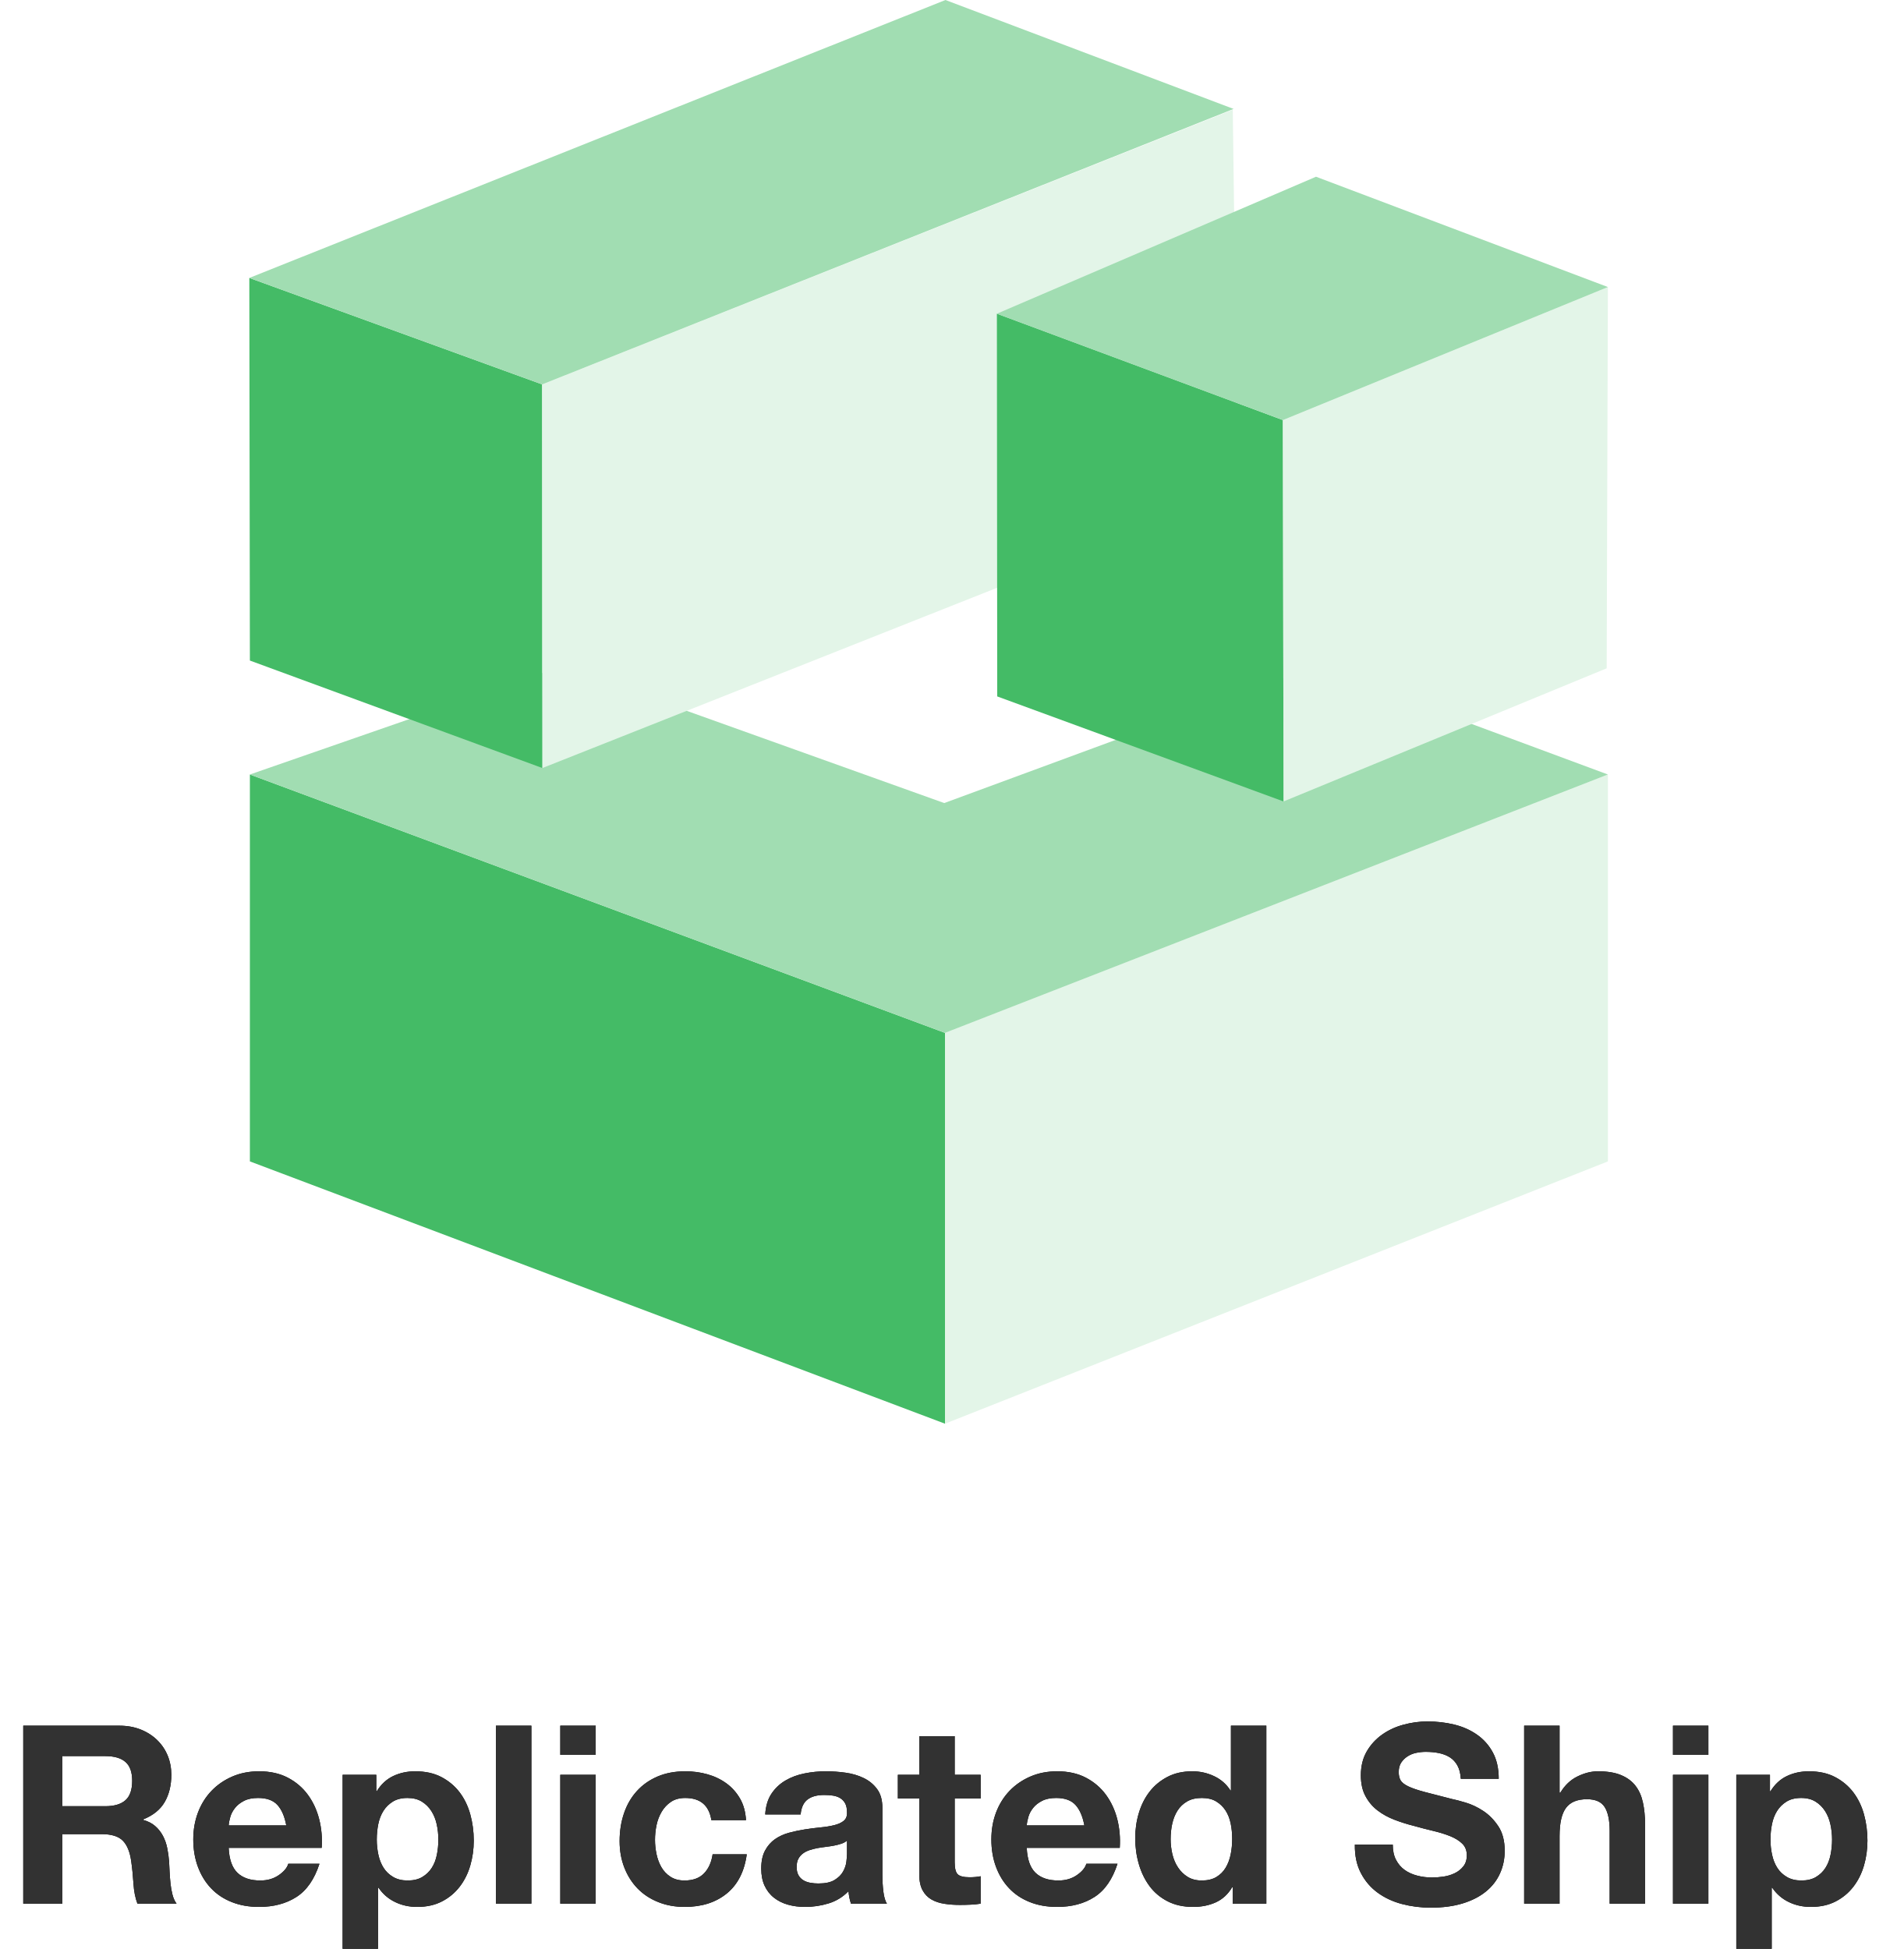
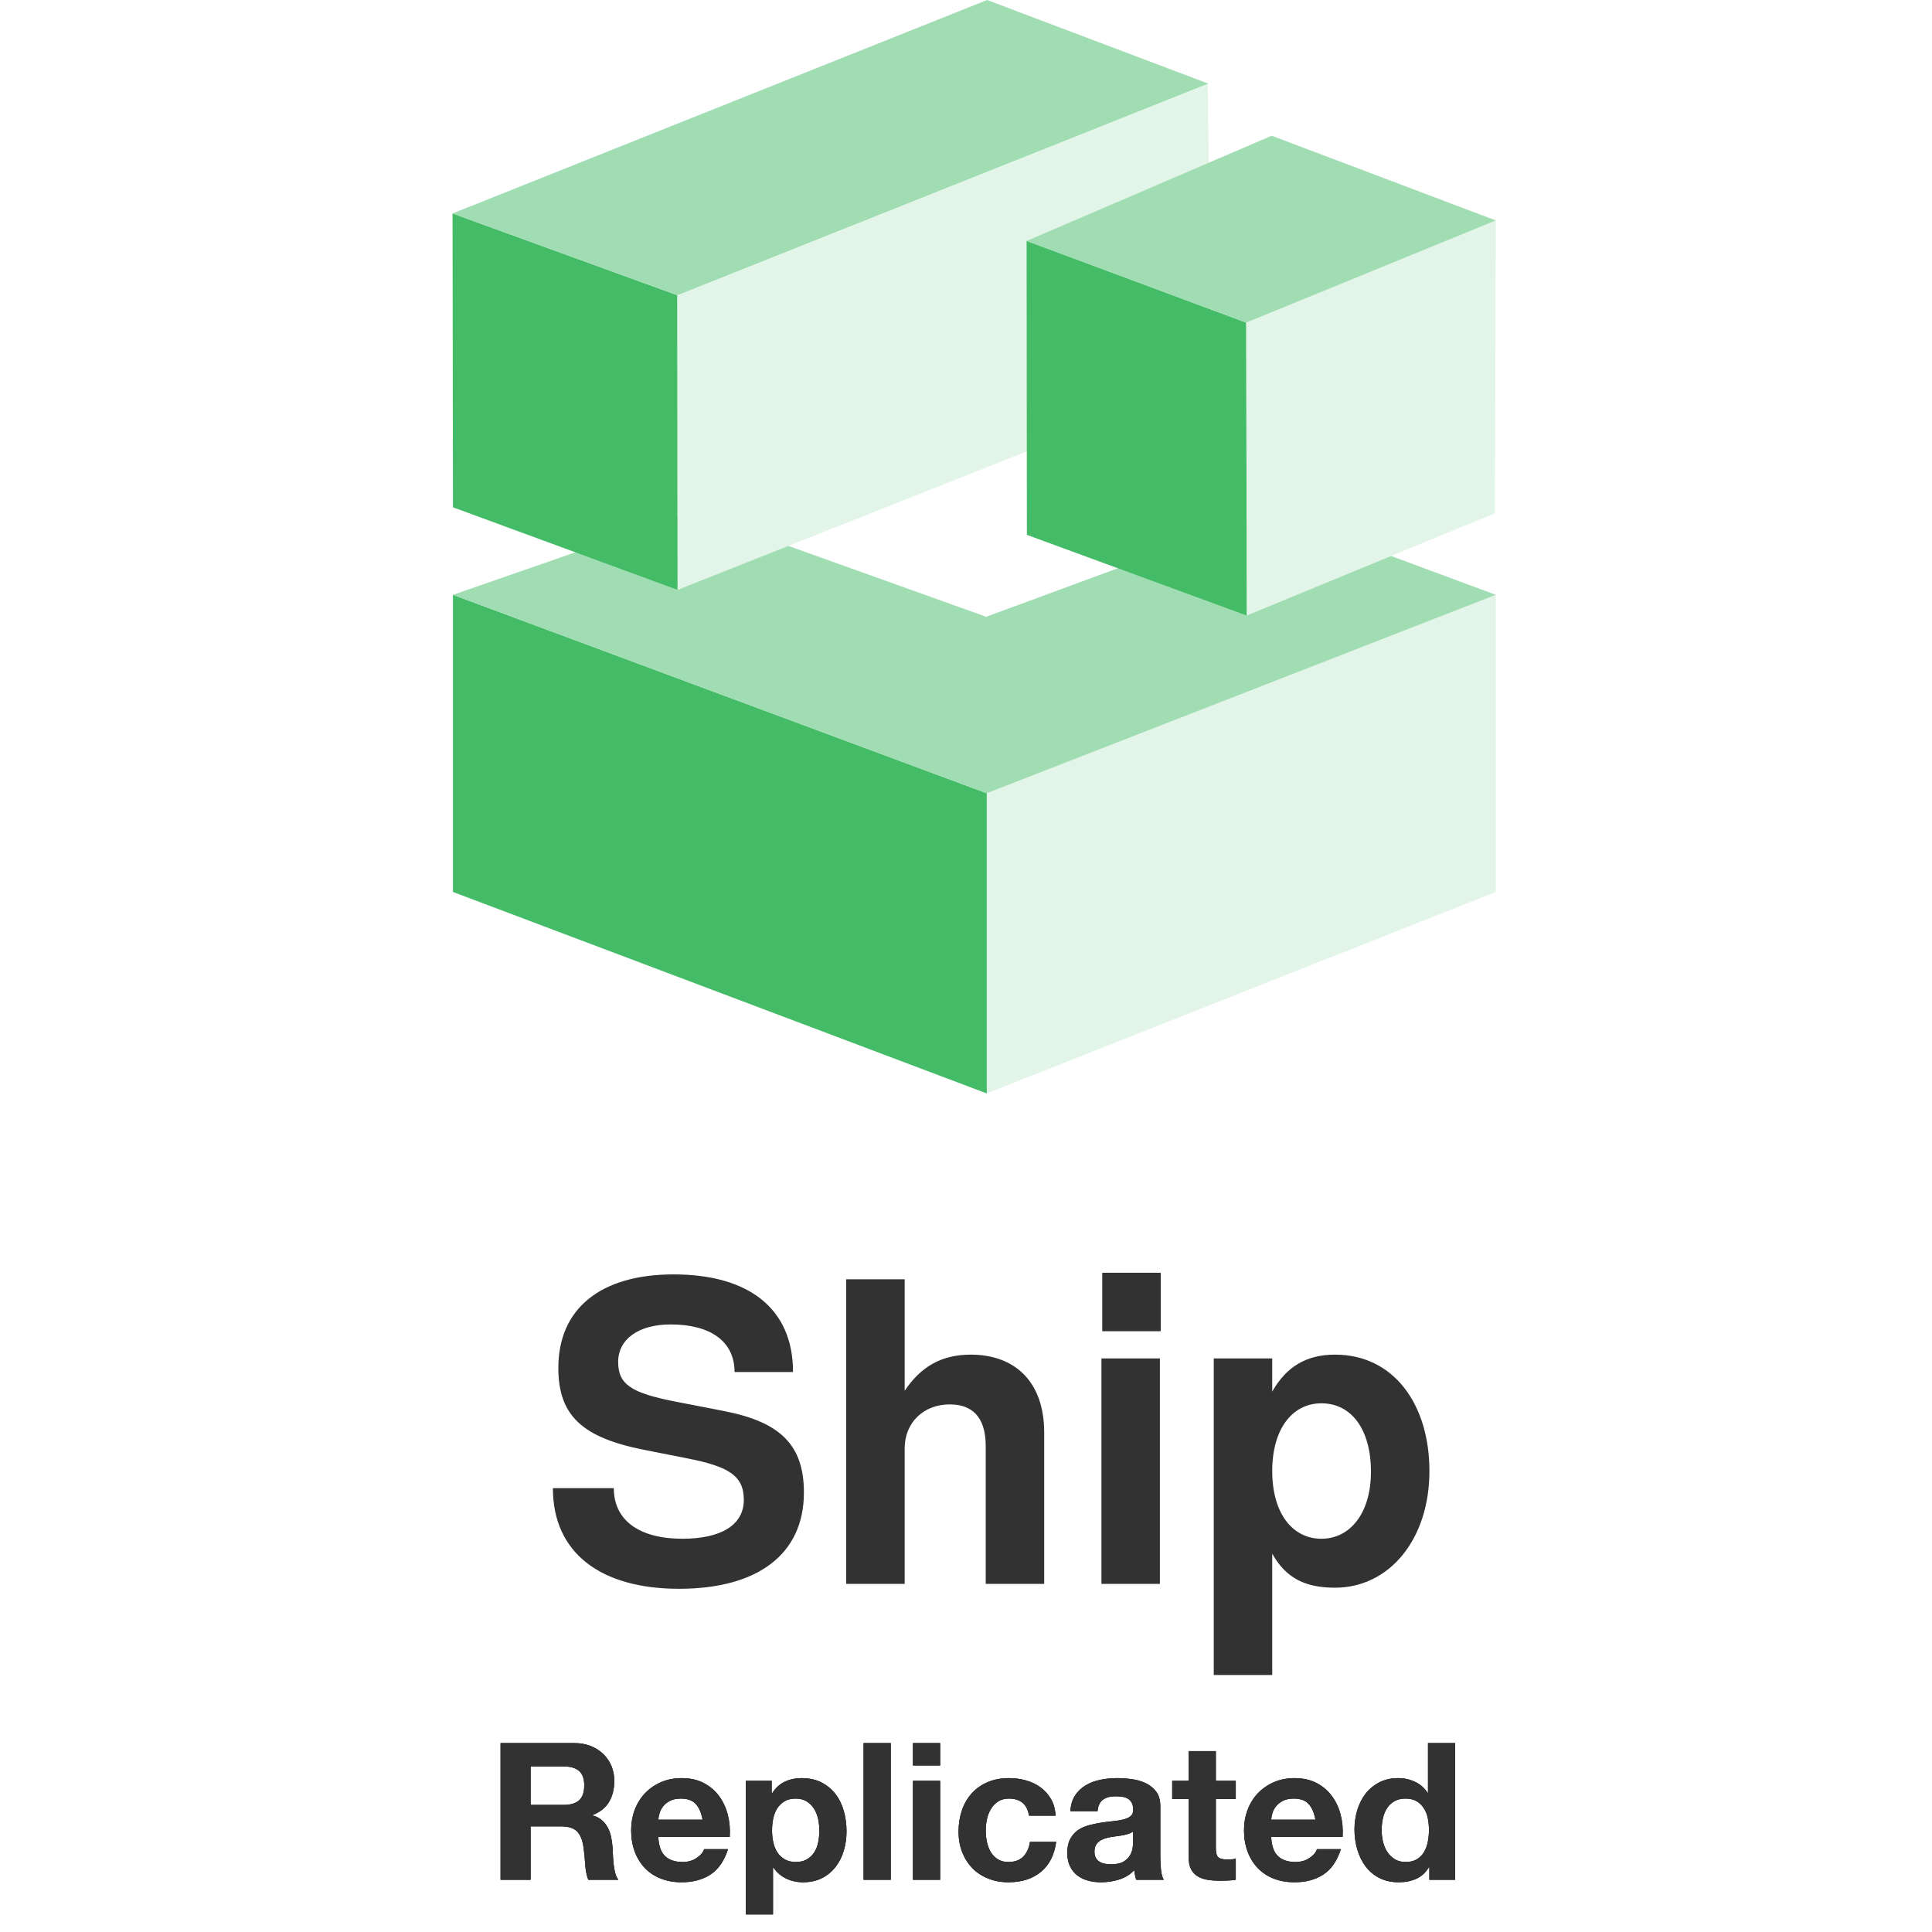
- <svg xmlns="http://www.w3.org/2000/svg" xmlns:xlink="http://www.w3.org/1999/xlink" width="84px" height="86px" viewBox="0 0 84 86" version="1.1">
+ <svg xmlns="http://www.w3.org/2000/svg" xmlns:xlink="http://www.w3.org/1999/xlink" width="111px" height="111px" viewBox="0 0 111 111" version="1.1">
  <defs>
-     <path d="M2.752,6.699 L4.644,6.699 C5.041,6.699 5.337,6.611 5.535,6.435 C5.734,6.259 5.832,5.973 5.832,5.577 C5.832,5.196 5.734,4.919 5.535,4.747 C5.337,4.574 5.041,4.488 4.644,4.488 L2.752,4.488 L2.752,6.699 Z M1.026,3.146 L5.261,3.146 C5.613,3.146 5.93,3.203 6.212,3.317 C6.494,3.43 6.736,3.586 6.938,3.784 C7.14,3.982 7.294,4.211 7.4,4.471 C7.506,4.732 7.559,5.012 7.559,5.313 C7.559,5.775 7.462,6.175 7.268,6.512 C7.074,6.849 6.757,7.106 6.316,7.282 L6.316,7.304 C6.529,7.363 6.705,7.452 6.845,7.574 C6.984,7.695 7.097,7.837 7.186,8.002 C7.274,8.168 7.338,8.349 7.378,8.547 C7.418,8.745 7.446,8.943 7.46,9.141 C7.468,9.266 7.475,9.412 7.482,9.581 C7.49,9.75 7.503,9.922 7.521,10.098 C7.539,10.274 7.569,10.441 7.609,10.598 C7.649,10.756 7.71,10.89 7.79,11 L6.064,11 C5.968,10.751 5.91,10.454 5.888,10.109 C5.865,9.764 5.833,9.434 5.788,9.119 C5.73,8.708 5.605,8.408 5.415,8.217 C5.224,8.026 4.912,7.931 4.479,7.931 L2.752,7.931 L2.752,11 L1.026,11 L1.026,3.146 Z M12.63,7.546 C12.557,7.15 12.427,6.849 12.24,6.644 C12.053,6.439 11.769,6.336 11.387,6.336 C11.138,6.336 10.931,6.378 10.766,6.463 C10.601,6.547 10.469,6.651 10.37,6.776 C10.271,6.901 10.201,7.033 10.161,7.172 C10.121,7.311 10.097,7.436 10.089,7.546 L12.63,7.546 Z M10.089,8.536 C10.112,9.042 10.24,9.409 10.475,9.636 C10.709,9.863 11.046,9.977 11.486,9.977 C11.802,9.977 12.073,9.898 12.3,9.741 C12.528,9.583 12.667,9.416 12.719,9.24 L14.094,9.24 C13.873,9.922 13.536,10.41 13.082,10.703 C12.627,10.996 12.077,11.143 11.431,11.143 C10.984,11.143 10.581,11.072 10.222,10.928 C9.862,10.785 9.558,10.582 9.309,10.318 C9.059,10.054 8.867,9.739 8.731,9.372 C8.595,9.005 8.527,8.602 8.527,8.162 C8.527,7.737 8.597,7.341 8.736,6.974 C8.876,6.607 9.074,6.29 9.331,6.022 C9.587,5.755 9.893,5.544 10.249,5.39 C10.605,5.236 10.999,5.159 11.431,5.159 C11.916,5.159 12.337,5.252 12.697,5.439 C13.056,5.627 13.351,5.878 13.582,6.193 C13.813,6.508 13.98,6.868 14.082,7.271 C14.185,7.674 14.222,8.096 14.193,8.536 L10.089,8.536 Z M17.988,9.977 C18.244,9.977 18.459,9.926 18.631,9.823 C18.803,9.72 18.943,9.587 19.049,9.421 C19.155,9.256 19.23,9.064 19.274,8.844 C19.319,8.624 19.34,8.4 19.34,8.173 C19.34,7.946 19.317,7.722 19.269,7.502 C19.221,7.282 19.143,7.086 19.032,6.913 C18.922,6.741 18.781,6.602 18.609,6.495 C18.437,6.389 18.226,6.336 17.977,6.336 C17.72,6.336 17.505,6.389 17.333,6.495 C17.161,6.602 17.021,6.739 16.915,6.908 C16.809,7.077 16.734,7.271 16.689,7.491 C16.645,7.711 16.623,7.938 16.623,8.173 C16.623,8.4 16.647,8.624 16.695,8.844 C16.743,9.064 16.82,9.256 16.926,9.421 C17.032,9.587 17.173,9.72 17.349,9.823 C17.526,9.926 17.738,9.977 17.988,9.977 Z M15.117,5.313 L16.602,5.313 L16.602,6.039 L16.623,6.039 C16.814,5.731 17.056,5.507 17.349,5.368 C17.643,5.229 17.965,5.159 18.317,5.159 C18.765,5.159 19.15,5.243 19.473,5.412 C19.795,5.581 20.063,5.804 20.276,6.083 C20.488,6.362 20.646,6.686 20.748,7.056 C20.851,7.427 20.902,7.814 20.902,8.217 C20.902,8.598 20.851,8.965 20.748,9.317 C20.646,9.669 20.49,9.981 20.281,10.252 C20.072,10.523 19.812,10.74 19.5,10.901 C19.188,11.062 18.824,11.143 18.405,11.143 C18.053,11.143 17.729,11.072 17.432,10.928 C17.135,10.785 16.891,10.575 16.701,10.296 L16.678,10.296 L16.678,12.991 L15.117,12.991 L15.117,5.313 Z M21.881,3.146 L23.444,3.146 L23.444,11 L21.881,11 L21.881,3.146 Z M26.282,4.433 L24.72,4.433 L24.72,3.146 L26.282,3.146 L26.282,4.433 Z M24.72,5.313 L26.282,5.313 L26.282,11 L24.72,11 L24.72,5.313 Z M31.386,7.315 C31.283,6.662 30.898,6.336 30.23,6.336 C29.981,6.336 29.772,6.393 29.604,6.506 C29.435,6.62 29.297,6.767 29.191,6.947 C29.085,7.126 29.01,7.324 28.965,7.54 C28.921,7.757 28.899,7.971 28.899,8.184 C28.899,8.389 28.921,8.598 28.965,8.811 C29.01,9.024 29.081,9.216 29.18,9.389 C29.279,9.561 29.413,9.702 29.581,9.812 C29.75,9.922 29.955,9.977 30.198,9.977 C30.572,9.977 30.859,9.873 31.061,9.664 C31.263,9.454 31.389,9.174 31.441,8.822 L32.947,8.822 C32.845,9.577 32.552,10.153 32.068,10.549 C31.583,10.945 30.964,11.143 30.209,11.143 C29.783,11.143 29.393,11.072 29.037,10.928 C28.681,10.785 28.379,10.586 28.13,10.329 C27.88,10.072 27.686,9.766 27.547,9.411 C27.407,9.055 27.337,8.664 27.337,8.239 C27.337,7.799 27.402,7.39 27.53,7.013 C27.658,6.635 27.847,6.309 28.096,6.034 C28.346,5.758 28.65,5.544 29.009,5.39 C29.369,5.236 29.779,5.159 30.241,5.159 C30.579,5.159 30.903,5.203 31.215,5.291 C31.527,5.379 31.805,5.513 32.051,5.692 C32.297,5.872 32.496,6.096 32.651,6.364 C32.805,6.631 32.892,6.948 32.914,7.315 L31.386,7.315 Z M33.761,7.062 C33.784,6.695 33.875,6.391 34.036,6.149 C34.198,5.907 34.403,5.713 34.653,5.566 C34.902,5.419 35.182,5.315 35.494,5.253 C35.806,5.19 36.119,5.159 36.434,5.159 C36.721,5.159 37.01,5.179 37.303,5.22 C37.597,5.26 37.864,5.339 38.106,5.456 C38.349,5.573 38.546,5.736 38.7,5.946 C38.855,6.155 38.931,6.431 38.931,6.776 L38.931,9.735 C38.931,9.992 38.946,10.237 38.975,10.472 C39.005,10.707 39.056,10.883 39.13,11 L37.545,11 C37.516,10.912 37.492,10.822 37.474,10.73 C37.456,10.639 37.443,10.545 37.435,10.45 C37.186,10.707 36.893,10.886 36.556,10.989 C36.218,11.092 35.874,11.143 35.522,11.143 C35.25,11.143 34.997,11.11 34.763,11.044 C34.528,10.978 34.323,10.875 34.147,10.736 C33.97,10.597 33.833,10.421 33.734,10.208 C33.635,9.995 33.586,9.742 33.586,9.449 C33.586,9.126 33.642,8.861 33.756,8.652 C33.87,8.442 34.016,8.276 34.196,8.151 C34.376,8.026 34.581,7.933 34.812,7.87 C35.043,7.808 35.276,7.759 35.511,7.722 C35.745,7.685 35.976,7.656 36.203,7.634 C36.431,7.612 36.632,7.579 36.809,7.535 C36.985,7.491 37.124,7.427 37.227,7.343 C37.329,7.258 37.377,7.135 37.37,6.974 C37.37,6.805 37.342,6.672 37.287,6.572 C37.232,6.473 37.159,6.397 37.067,6.341 C36.975,6.286 36.869,6.25 36.748,6.231 C36.627,6.213 36.497,6.204 36.358,6.204 C36.049,6.204 35.808,6.27 35.632,6.402 C35.455,6.534 35.353,6.754 35.324,7.062 L33.761,7.062 Z M37.37,8.217 C37.303,8.276 37.221,8.321 37.122,8.354 C37.023,8.388 36.917,8.415 36.803,8.437 C36.689,8.459 36.57,8.477 36.446,8.492 C36.321,8.507 36.196,8.525 36.072,8.547 C35.954,8.569 35.839,8.598 35.725,8.635 C35.611,8.672 35.512,8.721 35.428,8.784 C35.344,8.846 35.276,8.925 35.224,9.02 C35.173,9.115 35.148,9.236 35.148,9.383 C35.148,9.522 35.173,9.64 35.224,9.735 C35.276,9.83 35.345,9.905 35.434,9.96 C35.522,10.016 35.624,10.054 35.742,10.076 C35.859,10.098 35.98,10.109 36.105,10.109 C36.413,10.109 36.651,10.058 36.819,9.955 C36.988,9.852 37.113,9.73 37.194,9.586 C37.274,9.443 37.324,9.299 37.342,9.152 C37.36,9.005 37.37,8.888 37.37,8.8 L37.37,8.217 Z M42.121,5.313 L43.266,5.313 L43.266,6.358 L42.121,6.358 L42.121,9.174 C42.121,9.438 42.165,9.614 42.254,9.702 C42.342,9.79 42.517,9.834 42.782,9.834 C42.87,9.834 42.954,9.83 43.035,9.823 C43.115,9.816 43.192,9.805 43.266,9.79 L43.266,11 C43.133,11.022 42.987,11.037 42.825,11.044 C42.664,11.051 42.507,11.055 42.352,11.055 C42.11,11.055 41.881,11.039 41.665,11.005 C41.449,10.972 41.258,10.908 41.093,10.813 C40.928,10.718 40.798,10.582 40.703,10.406 C40.607,10.23 40.559,9.999 40.559,9.713 L40.559,6.358 L39.614,6.358 L39.614,5.313 L40.559,5.313 L40.559,3.608 L42.121,3.608 L42.121,5.313 Z M47.842,7.546 C47.768,7.15 47.638,6.849 47.451,6.644 C47.264,6.439 46.98,6.336 46.599,6.336 C46.349,6.336 46.142,6.378 45.977,6.463 C45.812,6.547 45.68,6.651 45.581,6.776 C45.482,6.901 45.412,7.033 45.372,7.172 C45.332,7.311 45.308,7.436 45.3,7.546 L47.842,7.546 Z M45.3,8.536 C45.323,9.042 45.451,9.409 45.685,9.636 C45.92,9.863 46.257,9.977 46.697,9.977 C47.013,9.977 47.284,9.898 47.511,9.741 C47.739,9.583 47.878,9.416 47.929,9.24 L49.304,9.24 C49.084,9.922 48.747,10.41 48.292,10.703 C47.838,10.996 47.288,11.143 46.642,11.143 C46.195,11.143 45.792,11.072 45.432,10.928 C45.073,10.785 44.769,10.582 44.52,10.318 C44.27,10.054 44.078,9.739 43.942,9.372 C43.806,9.005 43.739,8.602 43.739,8.162 C43.739,7.737 43.808,7.341 43.947,6.974 C44.087,6.607 44.285,6.29 44.541,6.022 C44.798,5.755 45.104,5.544 45.46,5.39 C45.816,5.236 46.21,5.159 46.642,5.159 C47.127,5.159 47.548,5.252 47.907,5.439 C48.267,5.627 48.562,5.878 48.793,6.193 C49.024,6.508 49.191,6.868 49.294,7.271 C49.396,7.674 49.433,8.096 49.404,8.536 L45.3,8.536 Z M54.364,8.14 C54.364,7.905 54.343,7.68 54.298,7.463 C54.254,7.247 54.179,7.057 54.073,6.891 C53.967,6.726 53.829,6.593 53.66,6.49 C53.492,6.387 53.279,6.336 53.023,6.336 C52.766,6.336 52.55,6.387 52.373,6.49 C52.197,6.593 52.056,6.728 51.95,6.897 C51.844,7.066 51.767,7.258 51.719,7.474 C51.671,7.691 51.648,7.916 51.648,8.151 C51.648,8.371 51.673,8.591 51.724,8.811 C51.776,9.031 51.858,9.227 51.972,9.399 C52.086,9.572 52.229,9.711 52.401,9.818 C52.573,9.924 52.78,9.977 53.023,9.977 C53.279,9.977 53.494,9.926 53.666,9.823 C53.838,9.72 53.976,9.583 54.078,9.411 C54.181,9.238 54.254,9.042 54.298,8.822 C54.343,8.602 54.364,8.375 54.364,8.14 Z M54.386,10.274 L54.364,10.274 C54.181,10.582 53.941,10.804 53.644,10.94 C53.347,11.075 53.012,11.143 52.638,11.143 C52.212,11.143 51.838,11.061 51.516,10.896 C51.193,10.73 50.927,10.507 50.718,10.225 C50.509,9.942 50.351,9.618 50.245,9.251 C50.139,8.884 50.086,8.503 50.086,8.107 C50.086,7.726 50.139,7.357 50.245,7.002 C50.351,6.646 50.509,6.332 50.718,6.061 C50.927,5.79 51.189,5.572 51.505,5.407 C51.82,5.241 52.186,5.159 52.605,5.159 C52.942,5.159 53.263,5.23 53.567,5.373 C53.871,5.517 54.111,5.727 54.288,6.006 L54.309,6.006 L54.309,3.146 L55.871,3.146 L55.871,11 L54.386,11 L54.386,10.274 Z M61.449,8.393 C61.449,8.657 61.496,8.881 61.592,9.064 C61.687,9.247 61.813,9.396 61.971,9.509 C62.129,9.623 62.314,9.707 62.526,9.762 C62.739,9.818 62.959,9.845 63.187,9.845 C63.341,9.845 63.505,9.832 63.681,9.806 C63.858,9.781 64.022,9.731 64.177,9.658 C64.331,9.585 64.459,9.484 64.561,9.355 C64.664,9.227 64.716,9.064 64.716,8.866 C64.716,8.653 64.648,8.481 64.512,8.349 C64.376,8.217 64.199,8.107 63.978,8.019 C63.758,7.931 63.509,7.854 63.23,7.788 C62.952,7.722 62.67,7.649 62.383,7.568 C62.09,7.495 61.804,7.405 61.526,7.298 C61.247,7.192 60.998,7.055 60.778,6.886 C60.557,6.717 60.38,6.507 60.244,6.253 C60.108,6 60.041,5.694 60.041,5.335 C60.041,4.932 60.127,4.582 60.299,4.285 C60.471,3.987 60.697,3.74 60.975,3.542 C61.254,3.344 61.569,3.197 61.922,3.102 C62.274,3.007 62.625,2.959 62.977,2.959 C63.388,2.959 63.782,3.005 64.16,3.096 C64.538,3.188 64.873,3.337 65.166,3.542 C65.46,3.747 65.693,4.009 65.865,4.329 C66.037,4.648 66.124,5.034 66.124,5.489 L64.451,5.489 C64.437,5.254 64.387,5.06 64.303,4.906 C64.219,4.752 64.107,4.631 63.968,4.543 C63.828,4.455 63.669,4.393 63.489,4.356 C63.309,4.319 63.113,4.301 62.901,4.301 C62.761,4.301 62.622,4.316 62.483,4.345 C62.343,4.374 62.217,4.426 62.103,4.499 C61.989,4.572 61.896,4.664 61.822,4.774 C61.749,4.884 61.712,5.023 61.712,5.192 C61.712,5.346 61.742,5.471 61.8,5.566 C61.859,5.661 61.975,5.749 62.147,5.83 C62.319,5.911 62.558,5.991 62.862,6.072 C63.166,6.153 63.564,6.255 64.055,6.38 C64.202,6.409 64.406,6.462 64.666,6.54 C64.926,6.617 65.185,6.739 65.442,6.908 C65.698,7.077 65.92,7.302 66.107,7.585 C66.294,7.867 66.388,8.228 66.388,8.668 C66.388,9.027 66.318,9.361 66.178,9.669 C66.039,9.977 65.832,10.243 65.557,10.466 C65.282,10.69 64.941,10.864 64.534,10.989 C64.127,11.114 63.656,11.176 63.12,11.176 C62.688,11.176 62.268,11.123 61.861,11.017 C61.454,10.91 61.095,10.743 60.783,10.516 C60.471,10.289 60.224,9.999 60.041,9.647 C59.857,9.295 59.769,8.877 59.776,8.393 L61.449,8.393 Z M67.246,3.146 L68.808,3.146 L68.808,6.105 L68.841,6.105 C69.039,5.775 69.291,5.535 69.6,5.385 C69.908,5.234 70.208,5.159 70.501,5.159 C70.92,5.159 71.262,5.216 71.53,5.33 C71.798,5.443 72.008,5.601 72.162,5.803 C72.317,6.004 72.425,6.25 72.487,6.54 C72.549,6.829 72.581,7.15 72.581,7.502 L72.581,11 L71.019,11 L71.019,7.788 C71.019,7.319 70.945,6.969 70.799,6.737 C70.652,6.506 70.392,6.391 70.017,6.391 C69.592,6.391 69.284,6.517 69.094,6.771 C68.903,7.024 68.808,7.44 68.808,8.019 L68.808,11 L67.246,11 L67.246,3.146 Z M75.374,4.433 L73.812,4.433 L73.812,3.146 L75.374,3.146 L75.374,4.433 Z M73.812,5.313 L75.374,5.313 L75.374,11 L73.812,11 L73.812,5.313 Z M79.478,9.977 C79.734,9.977 79.949,9.926 80.121,9.823 C80.293,9.72 80.433,9.587 80.539,9.421 C80.645,9.256 80.72,9.064 80.764,8.844 C80.809,8.624 80.831,8.4 80.831,8.173 C80.831,7.946 80.807,7.722 80.759,7.502 C80.711,7.282 80.633,7.086 80.522,6.913 C80.412,6.741 80.271,6.602 80.099,6.495 C79.927,6.389 79.716,6.336 79.466,6.336 C79.21,6.336 78.995,6.389 78.823,6.495 C78.651,6.602 78.511,6.739 78.405,6.908 C78.299,7.077 78.224,7.271 78.18,7.491 C78.135,7.711 78.114,7.938 78.114,8.173 C78.114,8.4 78.137,8.624 78.185,8.844 C78.233,9.064 78.31,9.256 78.416,9.421 C78.522,9.587 78.663,9.72 78.84,9.823 C79.016,9.926 79.228,9.977 79.478,9.977 Z M76.606,5.313 L78.091,5.313 L78.091,6.039 L78.114,6.039 C78.304,5.731 78.546,5.507 78.84,5.368 C79.133,5.229 79.455,5.159 79.808,5.159 C80.255,5.159 80.64,5.243 80.963,5.412 C81.285,5.581 81.553,5.804 81.766,6.083 C81.978,6.362 82.136,6.686 82.239,7.056 C82.341,7.427 82.392,7.814 82.392,8.217 C82.392,8.598 82.341,8.965 82.239,9.317 C82.136,9.669 81.98,9.981 81.771,10.252 C81.562,10.523 81.302,10.74 80.99,10.901 C80.678,11.062 80.314,11.143 79.895,11.143 C79.543,11.143 79.219,11.072 78.922,10.928 C78.625,10.785 78.381,10.575 78.191,10.296 L78.168,10.296 L78.168,12.991 L76.606,12.991 L76.606,5.313 Z" id="path-1" />
+     <path d="M2.486,6.699 L4.378,6.699 C4.774,6.699 5.071,6.611 5.269,6.435 C5.467,6.259 5.566,5.973 5.566,5.577 C5.566,5.196 5.467,4.919 5.269,4.747 C5.071,4.574 4.774,4.488 4.378,4.488 L2.486,4.488 L2.486,6.699 Z M0.759,3.146 L4.994,3.146 C5.346,3.146 5.663,3.203 5.946,3.317 C6.228,3.43 6.47,3.586 6.671,3.784 C6.873,3.982 7.027,4.211 7.133,4.471 C7.24,4.732 7.293,5.012 7.293,5.313 C7.293,5.775 7.196,6.175 7.002,6.512 C6.807,6.849 6.49,7.106 6.05,7.282 L6.05,7.304 C6.263,7.363 6.439,7.452 6.578,7.574 C6.717,7.695 6.831,7.837 6.919,8.002 C7.007,8.168 7.071,8.349 7.112,8.547 C7.152,8.745 7.179,8.943 7.194,9.141 C7.201,9.266 7.209,9.412 7.216,9.581 C7.223,9.75 7.236,9.922 7.255,10.098 C7.273,10.274 7.302,10.441 7.343,10.598 C7.383,10.756 7.443,10.89 7.524,11 L5.797,11 C5.702,10.751 5.643,10.454 5.621,10.109 C5.599,9.764 5.566,9.434 5.522,9.119 C5.463,8.708 5.339,8.408 5.148,8.217 C4.957,8.026 4.646,7.931 4.213,7.931 L2.486,7.931 L2.486,11 L0.759,11 L0.759,3.146 Z M12.364,7.546 C12.291,7.15 12.161,6.849 11.973,6.644 C11.786,6.439 11.502,6.336 11.121,6.336 C10.872,6.336 10.665,6.378 10.499,6.463 C10.334,6.547 10.203,6.651 10.104,6.776 C10.004,6.901 9.935,7.033 9.895,7.172 C9.854,7.311 9.83,7.436 9.823,7.546 L12.364,7.546 Z M9.823,8.536 C9.845,9.042 9.973,9.409 10.208,9.636 C10.443,9.863 10.78,9.977 11.22,9.977 C11.535,9.977 11.807,9.898 12.034,9.741 C12.261,9.583 12.401,9.416 12.452,9.24 L13.827,9.24 C13.607,9.922 13.27,10.41 12.815,10.703 C12.36,10.996 11.81,11.143 11.165,11.143 C10.718,11.143 10.314,11.072 9.955,10.928 C9.596,10.785 9.291,10.582 9.042,10.318 C8.793,10.054 8.6,9.739 8.464,9.372 C8.329,9.005 8.261,8.602 8.261,8.162 C8.261,7.737 8.331,7.341 8.47,6.974 C8.609,6.607 8.807,6.29 9.064,6.022 C9.321,5.755 9.627,5.544 9.982,5.39 C10.338,5.236 10.732,5.159 11.165,5.159 C11.649,5.159 12.071,5.252 12.43,5.439 C12.789,5.627 13.084,5.878 13.316,6.193 C13.547,6.508 13.713,6.868 13.816,7.271 C13.919,7.674 13.955,8.096 13.926,8.536 L9.823,8.536 Z M17.721,9.977 C17.978,9.977 18.192,9.926 18.364,9.823 C18.537,9.72 18.676,9.587 18.782,9.421 C18.889,9.256 18.964,9.064 19.008,8.844 C19.052,8.624 19.074,8.4 19.074,8.173 C19.074,7.946 19.05,7.722 19.003,7.502 C18.955,7.282 18.876,7.086 18.766,6.913 C18.656,6.741 18.515,6.602 18.343,6.495 C18.17,6.389 17.959,6.336 17.71,6.336 C17.453,6.336 17.239,6.389 17.067,6.495 C16.894,6.602 16.755,6.739 16.648,6.908 C16.542,7.077 16.467,7.271 16.423,7.491 C16.379,7.711 16.357,7.938 16.357,8.173 C16.357,8.4 16.381,8.624 16.428,8.844 C16.476,9.064 16.553,9.256 16.66,9.421 C16.766,9.587 16.907,9.72 17.083,9.823 C17.259,9.926 17.472,9.977 17.721,9.977 Z M14.85,5.313 L16.335,5.313 L16.335,6.039 L16.357,6.039 C16.548,5.731 16.79,5.507 17.083,5.368 C17.376,5.229 17.699,5.159 18.051,5.159 C18.498,5.159 18.883,5.243 19.206,5.412 C19.529,5.581 19.796,5.804 20.009,6.083 C20.222,6.362 20.379,6.686 20.482,7.056 C20.585,7.427 20.636,7.814 20.636,8.217 C20.636,8.598 20.585,8.965 20.482,9.317 C20.379,9.669 20.224,9.981 20.015,10.252 C19.805,10.523 19.545,10.74 19.233,10.901 C18.922,11.062 18.557,11.143 18.139,11.143 C17.787,11.143 17.463,11.072 17.166,10.928 C16.868,10.785 16.625,10.575 16.434,10.296 L16.412,10.296 L16.412,12.991 L14.85,12.991 L14.85,5.313 Z M21.615,3.146 L23.177,3.146 L23.177,11 L21.615,11 L21.615,3.146 Z M26.015,4.433 L24.453,4.433 L24.453,3.146 L26.015,3.146 L26.015,4.433 Z M24.453,5.313 L26.015,5.313 L26.015,11 L24.453,11 L24.453,5.313 Z M31.119,7.315 C31.016,6.662 30.631,6.336 29.964,6.336 C29.715,6.336 29.506,6.393 29.337,6.506 C29.168,6.62 29.031,6.767 28.924,6.947 C28.818,7.126 28.743,7.324 28.699,7.54 C28.655,7.757 28.633,7.971 28.633,8.184 C28.633,8.389 28.655,8.598 28.699,8.811 C28.743,9.024 28.814,9.216 28.913,9.389 C29.013,9.561 29.146,9.702 29.315,9.812 C29.484,9.922 29.689,9.977 29.931,9.977 C30.305,9.977 30.593,9.873 30.794,9.664 C30.996,9.454 31.123,9.174 31.174,8.822 L32.681,8.822 C32.578,9.577 32.285,10.153 31.801,10.549 C31.317,10.945 30.697,11.143 29.942,11.143 C29.517,11.143 29.126,11.072 28.77,10.928 C28.415,10.785 28.112,10.586 27.863,10.329 C27.614,10.072 27.419,9.766 27.28,9.411 C27.141,9.055 27.071,8.664 27.071,8.239 C27.071,7.799 27.135,7.39 27.264,7.013 C27.392,6.635 27.581,6.309 27.83,6.034 C28.079,5.758 28.384,5.544 28.743,5.39 C29.102,5.236 29.513,5.159 29.975,5.159 C30.312,5.159 30.637,5.203 30.948,5.291 C31.26,5.379 31.539,5.513 31.785,5.692 C32.03,5.872 32.23,6.096 32.384,6.364 C32.538,6.631 32.626,6.948 32.648,7.315 L31.119,7.315 Z M33.495,7.062 C33.517,6.695 33.609,6.391 33.77,6.149 C33.931,5.907 34.137,5.713 34.386,5.566 C34.635,5.419 34.916,5.315 35.227,5.253 C35.539,5.19 35.853,5.159 36.168,5.159 C36.454,5.159 36.744,5.179 37.037,5.22 C37.33,5.26 37.598,5.339 37.84,5.456 C38.082,5.573 38.28,5.736 38.434,5.946 C38.588,6.155 38.665,6.431 38.665,6.776 L38.665,9.735 C38.665,9.992 38.68,10.237 38.709,10.472 C38.738,10.707 38.79,10.883 38.863,11 L37.279,11 C37.25,10.912 37.226,10.822 37.208,10.73 C37.189,10.639 37.176,10.545 37.169,10.45 C36.92,10.707 36.626,10.886 36.289,10.989 C35.952,11.092 35.607,11.143 35.255,11.143 C34.984,11.143 34.731,11.11 34.496,11.044 C34.261,10.978 34.056,10.875 33.88,10.736 C33.704,10.597 33.567,10.421 33.468,10.208 C33.368,9.995 33.319,9.742 33.319,9.449 C33.319,9.126 33.376,8.861 33.489,8.652 C33.603,8.442 33.75,8.276 33.929,8.151 C34.109,8.026 34.314,7.933 34.545,7.87 C34.777,7.808 35.009,7.759 35.244,7.722 C35.479,7.685 35.71,7.656 35.937,7.634 C36.164,7.612 36.366,7.579 36.542,7.535 C36.718,7.491 36.857,7.427 36.96,7.343 C37.063,7.258 37.11,7.135 37.103,6.974 C37.103,6.805 37.076,6.672 37.02,6.572 C36.965,6.473 36.892,6.397 36.8,6.341 C36.709,6.286 36.603,6.25 36.481,6.231 C36.36,6.213 36.23,6.204 36.091,6.204 C35.783,6.204 35.541,6.27 35.365,6.402 C35.189,6.534 35.086,6.754 35.057,7.062 L33.495,7.062 Z M37.103,8.217 C37.037,8.276 36.955,8.321 36.855,8.354 C36.756,8.388 36.65,8.415 36.536,8.437 C36.423,8.459 36.304,8.477 36.179,8.492 C36.054,8.507 35.93,8.525 35.805,8.547 C35.688,8.569 35.572,8.598 35.459,8.635 C35.345,8.672 35.246,8.721 35.161,8.784 C35.077,8.846 35.009,8.925 34.958,9.02 C34.907,9.115 34.881,9.236 34.881,9.383 C34.881,9.522 34.907,9.64 34.958,9.735 C35.009,9.83 35.079,9.905 35.167,9.96 C35.255,10.016 35.358,10.054 35.475,10.076 C35.592,10.098 35.713,10.109 35.838,10.109 C36.146,10.109 36.384,10.058 36.553,9.955 C36.722,9.852 36.846,9.73 36.927,9.586 C37.008,9.443 37.057,9.299 37.075,9.152 C37.094,9.005 37.103,8.888 37.103,8.8 L37.103,8.217 Z M41.855,5.313 L42.999,5.313 L42.999,6.358 L41.855,6.358 L41.855,9.174 C41.855,9.438 41.899,9.614 41.987,9.702 C42.075,9.79 42.251,9.834 42.515,9.834 C42.603,9.834 42.687,9.83 42.768,9.823 C42.849,9.816 42.926,9.805 42.999,9.79 L42.999,11 C42.867,11.022 42.72,11.037 42.559,11.044 C42.398,11.051 42.24,11.055 42.086,11.055 C41.844,11.055 41.615,11.039 41.398,11.005 C41.182,10.972 40.992,10.908 40.827,10.813 C40.661,10.718 40.531,10.582 40.436,10.406 C40.341,10.23 40.293,9.999 40.293,9.713 L40.293,6.358 L39.347,6.358 L39.347,5.313 L40.293,5.313 L40.293,3.608 L41.855,3.608 L41.855,5.313 Z M47.575,7.546 C47.502,7.15 47.372,6.849 47.184,6.644 C46.997,6.439 46.713,6.336 46.332,6.336 C46.083,6.336 45.876,6.378 45.711,6.463 C45.545,6.547 45.414,6.651 45.315,6.776 C45.215,6.901 45.146,7.033 45.105,7.172 C45.065,7.311 45.041,7.436 45.034,7.546 L47.575,7.546 Z M45.034,8.536 C45.056,9.042 45.184,9.409 45.419,9.636 C45.654,9.863 45.991,9.977 46.431,9.977 C46.746,9.977 47.018,9.898 47.245,9.741 C47.472,9.583 47.612,9.416 47.663,9.24 L49.038,9.24 C48.818,9.922 48.481,10.41 48.026,10.703 C47.571,10.996 47.021,11.143 46.376,11.143 C45.929,11.143 45.525,11.072 45.166,10.928 C44.807,10.785 44.502,10.582 44.253,10.318 C44.004,10.054 43.811,9.739 43.675,9.372 C43.54,9.005 43.472,8.602 43.472,8.162 C43.472,7.737 43.542,7.341 43.681,6.974 C43.82,6.607 44.018,6.29 44.275,6.022 C44.532,5.755 44.838,5.544 45.194,5.39 C45.549,5.236 45.943,5.159 46.376,5.159 C46.86,5.159 47.282,5.252 47.641,5.439 C48,5.627 48.295,5.878 48.526,6.193 C48.758,6.508 48.924,6.868 49.027,7.271 C49.13,7.674 49.166,8.096 49.137,8.536 L45.034,8.536 Z M54.098,8.14 C54.098,7.905 54.076,7.68 54.032,7.463 C53.988,7.247 53.913,7.057 53.806,6.891 C53.7,6.726 53.563,6.593 53.394,6.49 C53.225,6.387 53.013,6.336 52.756,6.336 C52.499,6.336 52.283,6.387 52.107,6.49 C51.931,6.593 51.79,6.728 51.684,6.897 C51.577,7.066 51.5,7.258 51.453,7.474 C51.405,7.691 51.381,7.916 51.381,8.151 C51.381,8.371 51.407,8.591 51.458,8.811 C51.509,9.031 51.592,9.227 51.706,9.399 C51.819,9.572 51.962,9.711 52.135,9.818 C52.307,9.924 52.514,9.977 52.756,9.977 C53.013,9.977 53.227,9.926 53.4,9.823 C53.572,9.72 53.709,9.583 53.812,9.411 C53.915,9.238 53.988,9.042 54.032,8.822 C54.076,8.602 54.098,8.375 54.098,8.14 Z M54.12,10.274 L54.098,10.274 C53.915,10.582 53.675,10.804 53.377,10.94 C53.08,11.075 52.745,11.143 52.371,11.143 C51.946,11.143 51.572,11.061 51.249,10.896 C50.926,10.73 50.661,10.507 50.452,10.225 C50.242,9.942 50.085,9.618 49.978,9.251 C49.872,8.884 49.819,8.503 49.819,8.107 C49.819,7.726 49.872,7.357 49.978,7.002 C50.085,6.646 50.242,6.332 50.452,6.061 C50.661,5.79 50.923,5.572 51.238,5.407 C51.553,5.241 51.92,5.159 52.338,5.159 C52.675,5.159 52.996,5.23 53.3,5.373 C53.605,5.517 53.845,5.727 54.021,6.006 L54.043,6.006 L54.043,3.146 L55.605,3.146 L55.605,11 L54.12,11 L54.12,10.274 Z" id="path-1" />
  </defs>
-   <g id="replicated-ship" stroke="none" stroke-width="1" fill="none" fill-rule="evenodd">
-     <g fill-rule="nonzero">
-       <g id="Cube-Logo" transform="translate(11, 0)">
+   <g id="replicated-ship-copy-3" stroke="none" stroke-width="1" fill="none" fill-rule="evenodd">
+     <g id="replicated-ship" transform="translate(26, 0)">
+       <g id="Cube-Logo" fill-rule="nonzero">
        <polygon id="Fill-1" fill="#E3F5E8" points="30.693 45.576 30.693 62.821 59.941 51.247 59.941 34.175" />
        <polygon id="Fill-2" fill="#44BB66" points="0.025 51.247 30.693 62.821 30.693 45.576 0.025 34.175" />
        <polygon id="Fill-3" fill="#A1DDB2" points="30.66 35.435 13.789 29.393 0.025 34.175 30.694 45.576 59.941 34.175 47.051 29.393" />
        <polygon id="Fill-4" fill="#44BB66" points="0.025 29.147 12.93 33.89 12.92 16.962 3.69031379e-05 12.264" />
        <polygon id="Fill-5" fill="#E3F5E8" points="12.93 33.89 43.61 21.727 43.39 4.842 12.92 16.962" />
        <polygon id="Fill-6" fill="#A1DDB2" points="30.713 3.68339648e-05 7.38062758e-05 12.264 12.92 16.962 43.426 4.806" />
        <polygon id="Fill-7" fill="#44BB66" points="45.63 35.364 32.998 30.73 32.983 13.843 45.602 18.536" />
        <polygon id="Fill-8" fill="#E3F5E8" points="45.602 18.536 45.63 35.364 59.887 29.489 59.941 12.666" />
        <polygon id="Fill-9" fill="#A1DDB2" points="32.983 13.843 45.602 18.536 59.941 12.666 47.063 7.798" />
      </g>
-       <g id="Replicated-Ship" transform="translate(0, 73)">
-         <g id="ReplicatedShip">
+       <g id="Replicated-Ship" transform="translate(5, 68)" fill="#323232" font-family="HelveticaNeue-Bold, Helvetica Neue" font-size="24" font-weight="bold">
+         <text id="Ship">
+           <tspan x="0" y="23">Ship</tspan>
+         </text>
+       </g>
+       <g id="Replicated-Ship" transform="translate(2, 97)" fill-rule="nonzero">
+         <g id="Replicated">
          <use fill="#000000" xlink:href="#path-1" />
          <use fill="#323232" xlink:href="#path-1" />
        </g>
      </g>
    </g>
  </g>
</svg>
